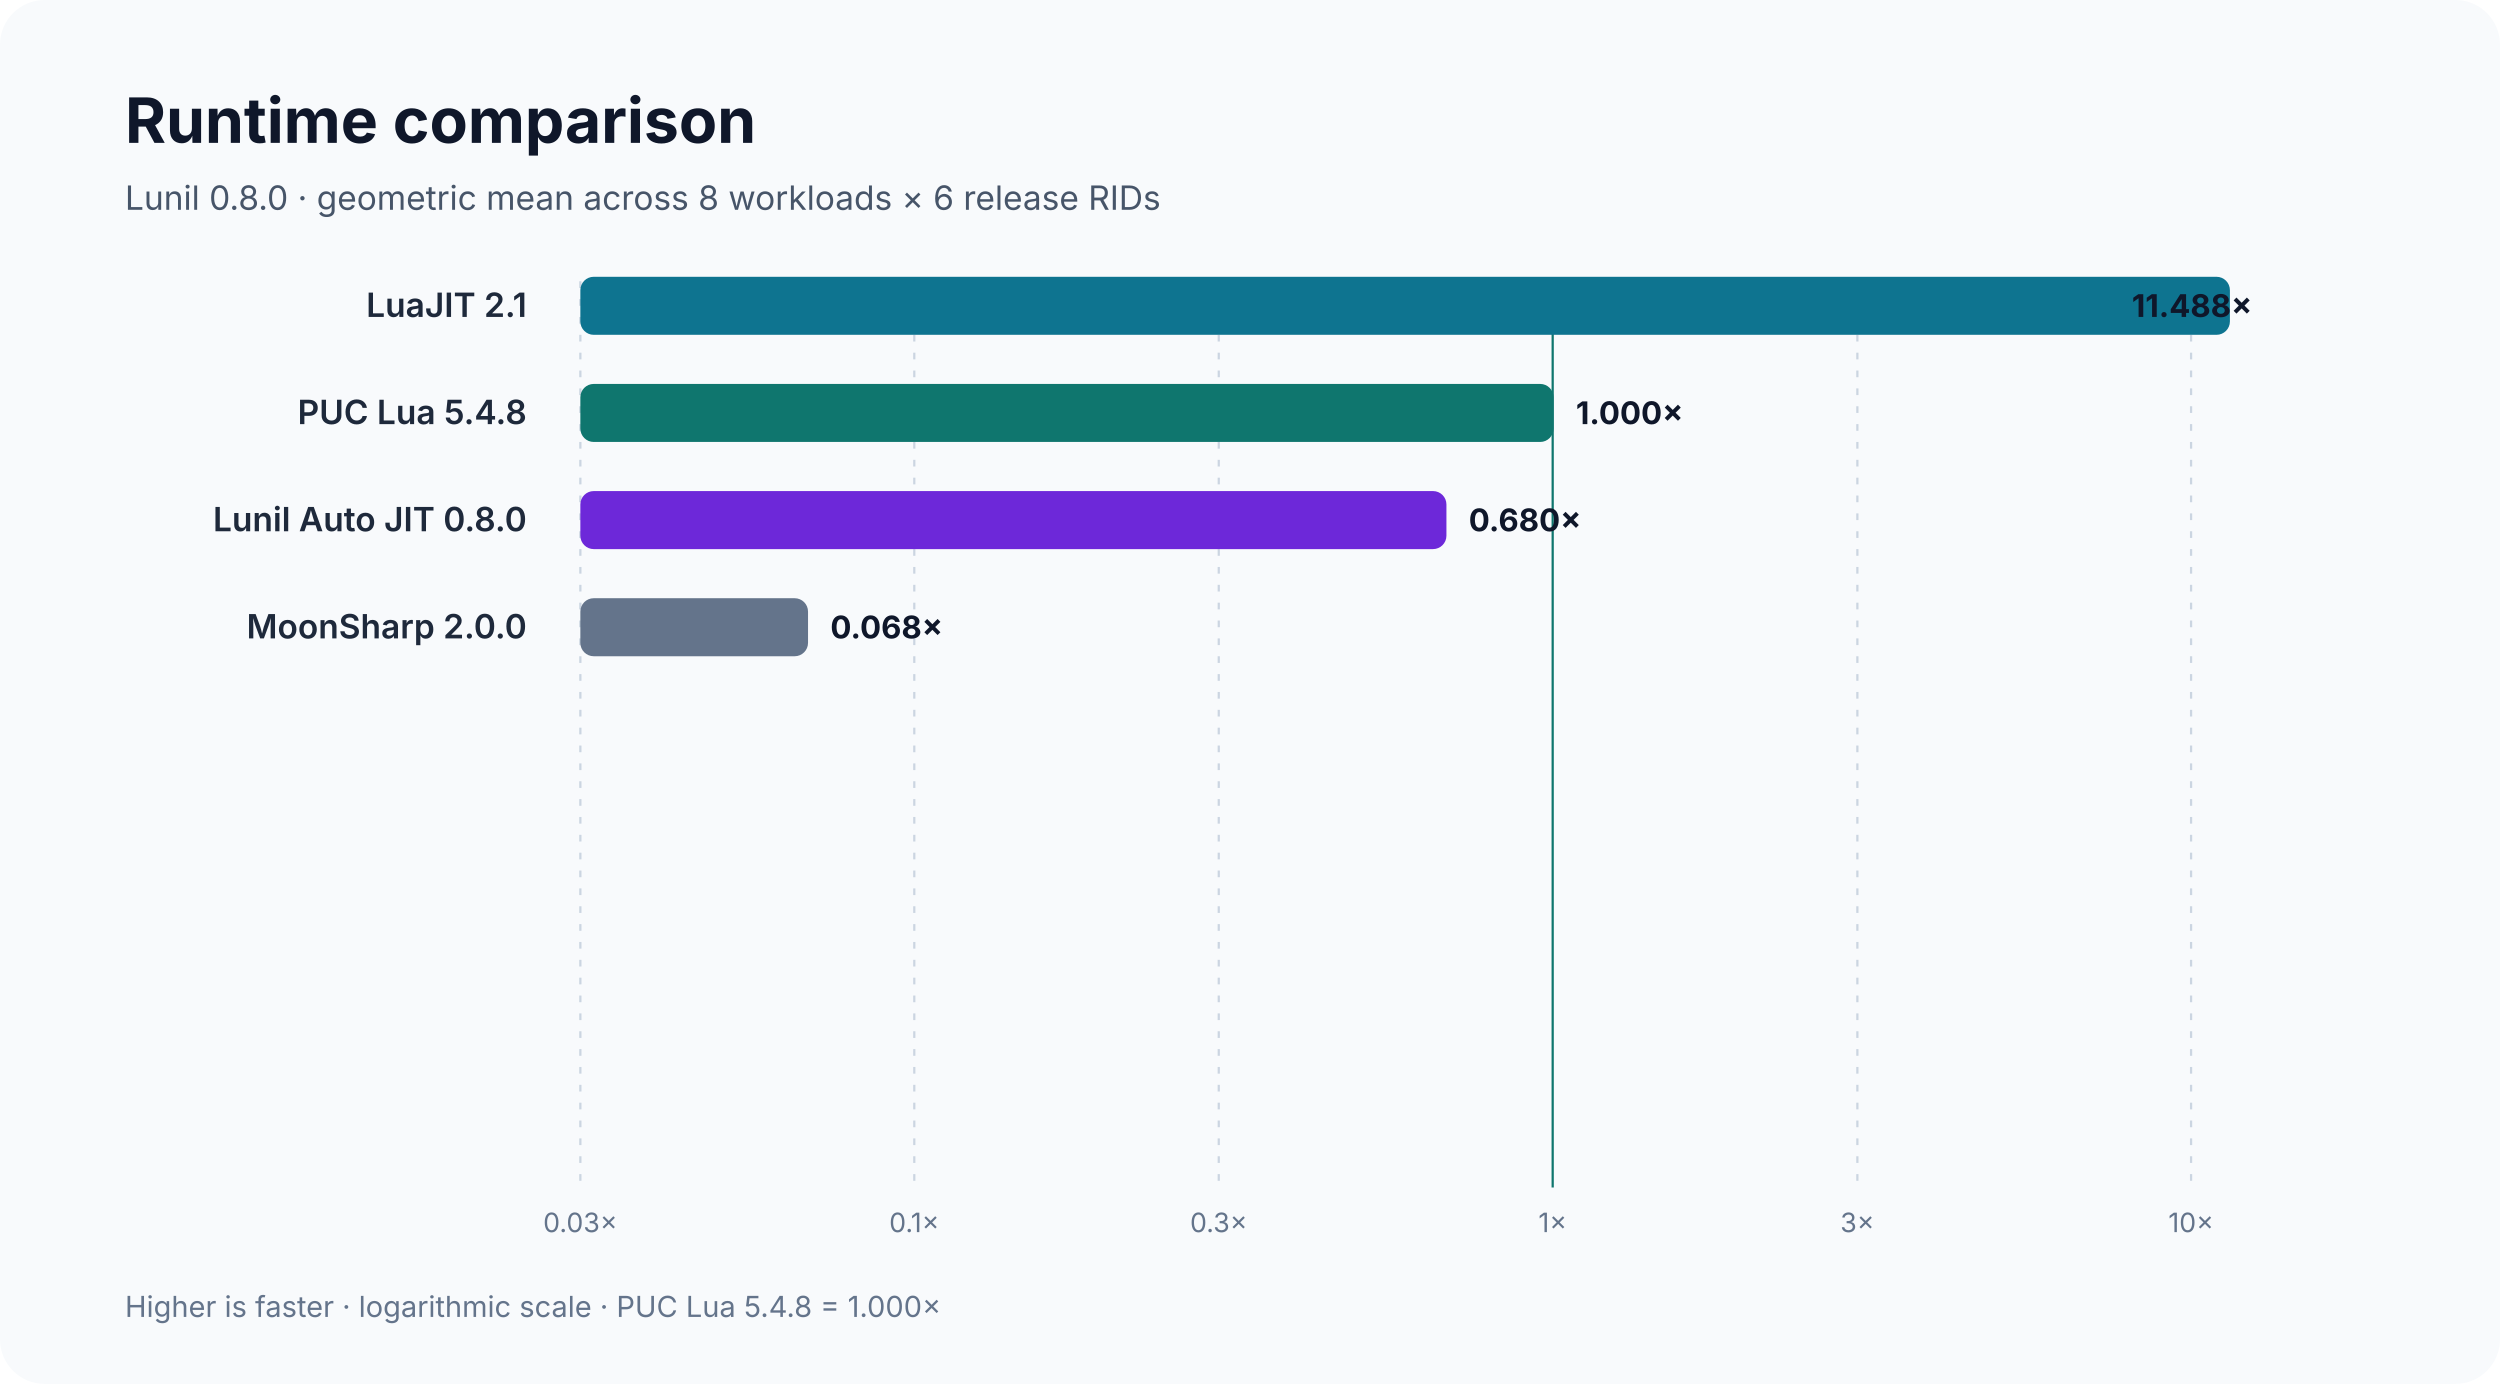
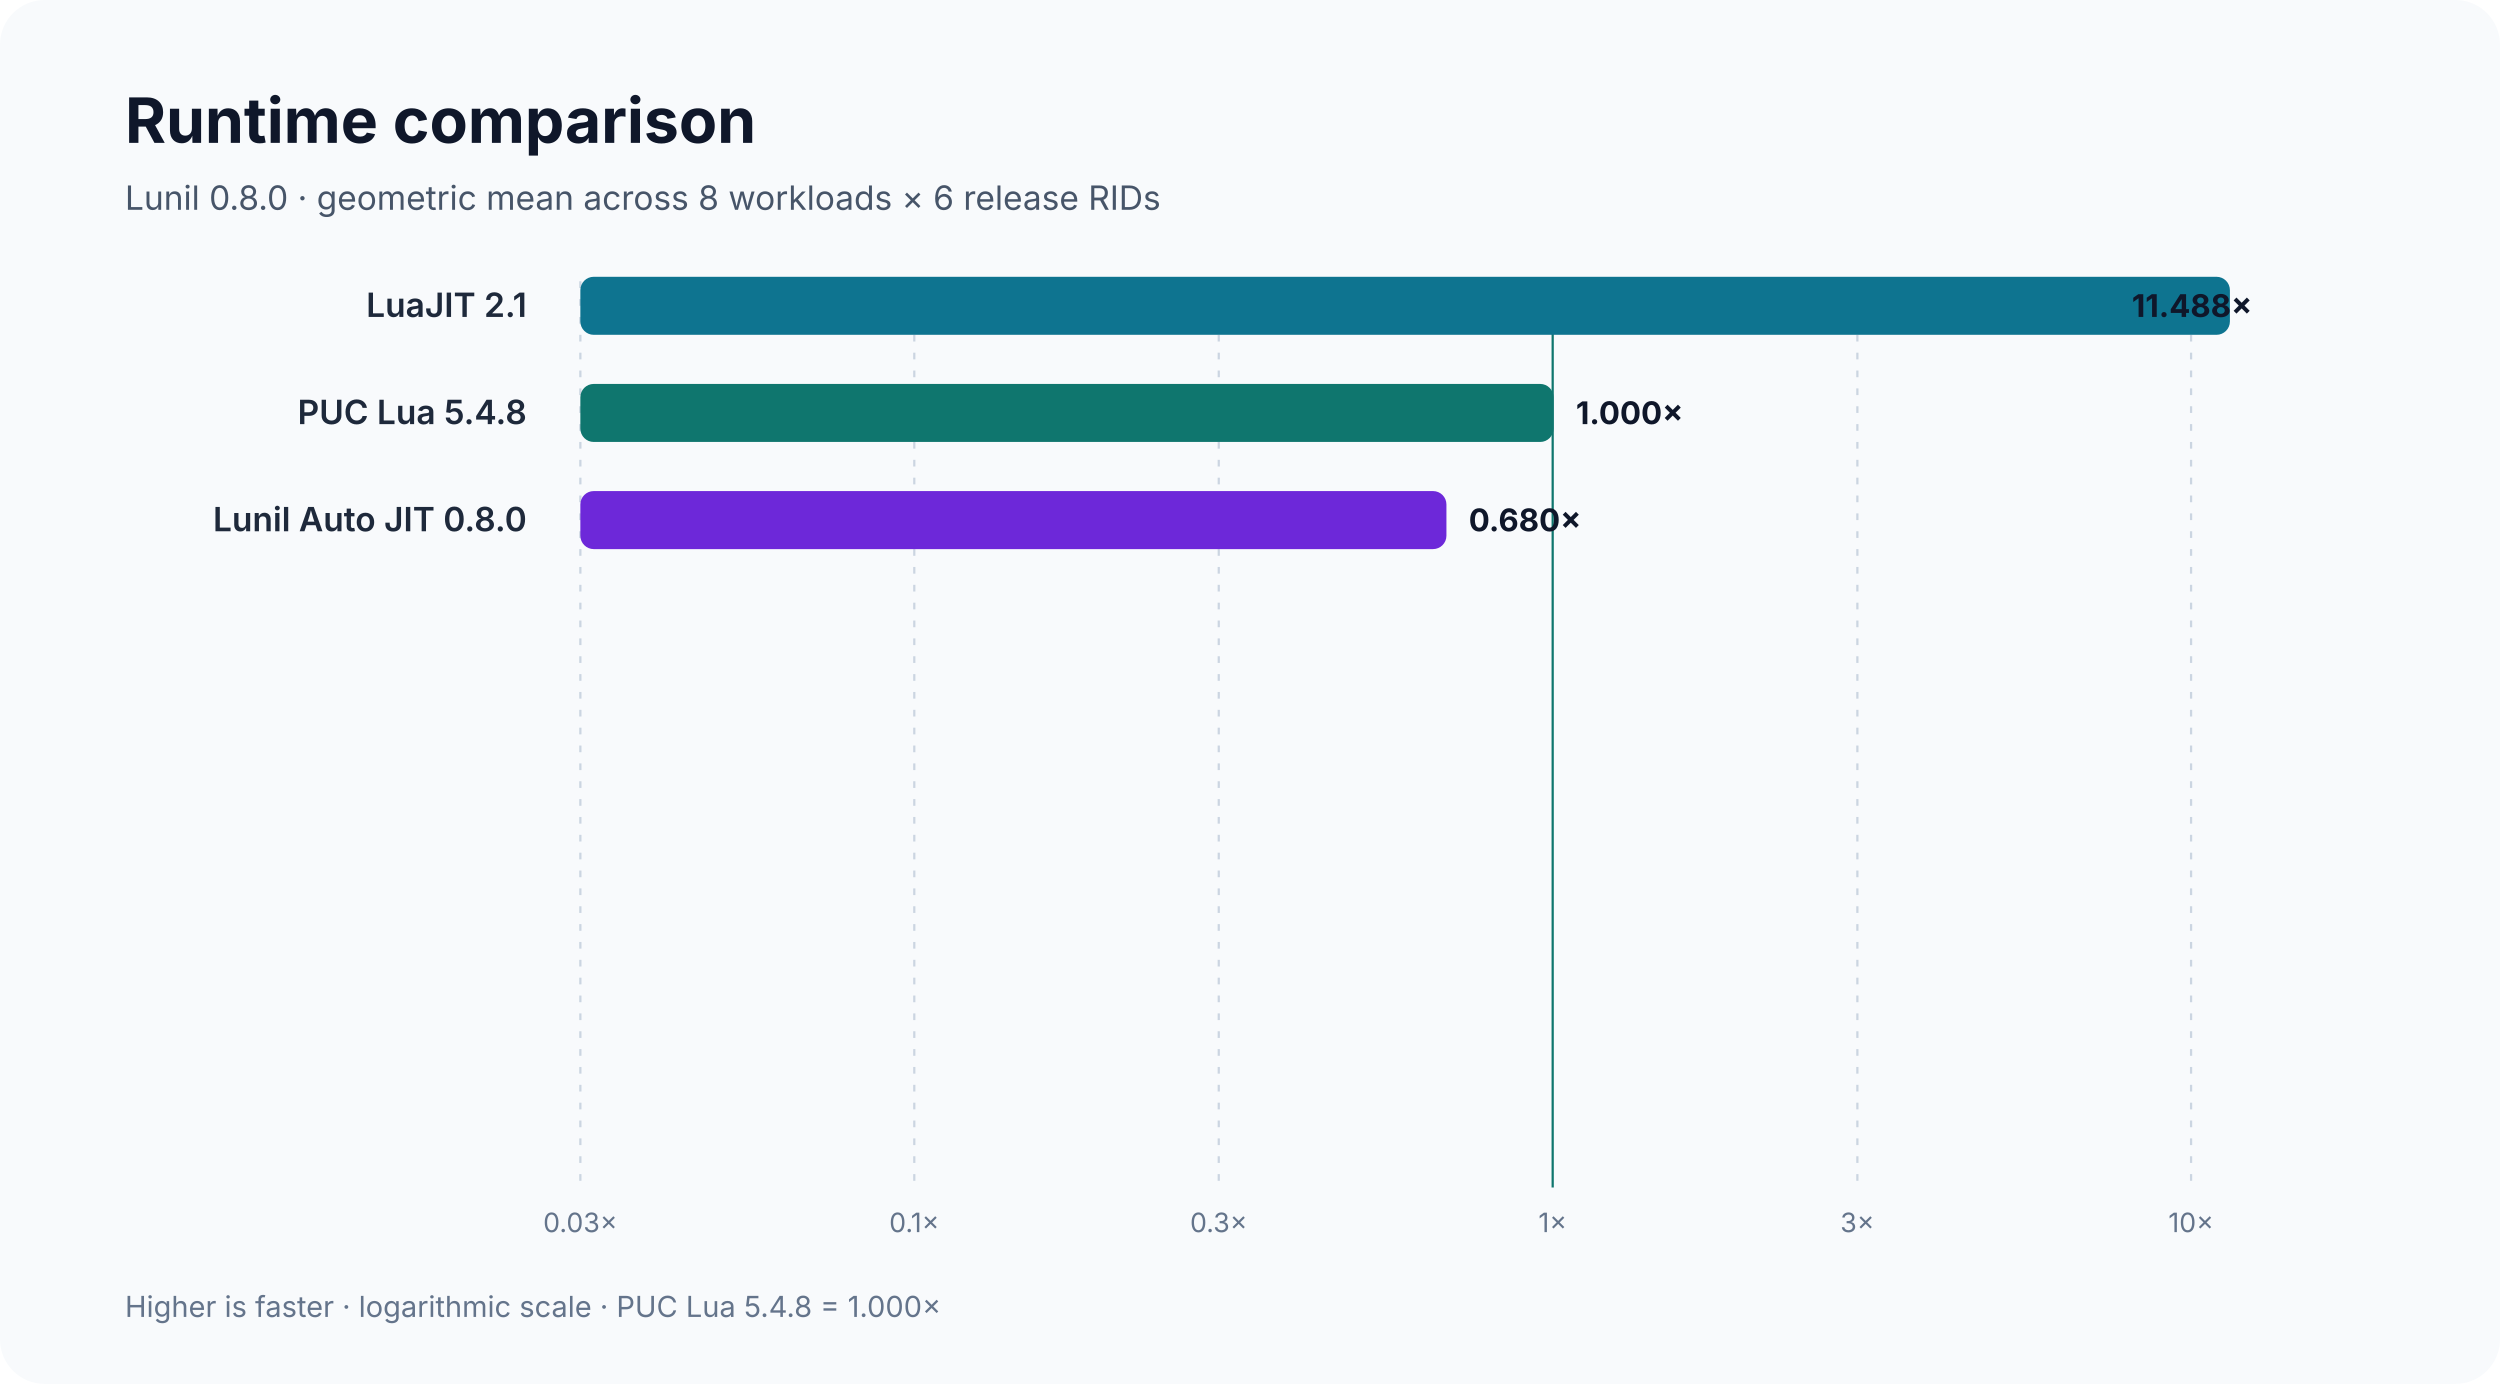
<svg xmlns="http://www.w3.org/2000/svg" width="1120" height="620" viewBox="0 0 1120 620" role="img" aria-labelledby="title desc">
  <rect width="1120" height="620" rx="20" fill="#f8fafc" />
  <text x="56" y="64" font-family="Inter,Segoe UI,sans-serif" font-size="28" font-weight="700" fill="#0f172a">Runtime comparison</text>
  <text x="56" y="94" font-family="Inter,Segoe UI,sans-serif" font-size="15" fill="#475569">Lunil 0.8.0 · geometric mean across 8 workloads × 6 release RIDs</text>
  <line x1="260.0" y1="126" x2="260.0" y2="532" stroke="#cbd5e1" stroke-width="1" stroke-dasharray="3 5" />
  <text x="260.0" y="552" text-anchor="middle" font-family="Inter,Segoe UI,sans-serif" font-size="12" fill="#64748b">0.03×</text>
  <line x1="409.6" y1="126" x2="409.6" y2="532" stroke="#cbd5e1" stroke-width="1" stroke-dasharray="3 5" />
  <text x="409.6" y="552" text-anchor="middle" font-family="Inter,Segoe UI,sans-serif" font-size="12" fill="#64748b">0.1×</text>
  <line x1="546.0" y1="126" x2="546.0" y2="532" stroke="#cbd5e1" stroke-width="1" stroke-dasharray="3 5" />
  <text x="546.0" y="552" text-anchor="middle" font-family="Inter,Segoe UI,sans-serif" font-size="12" fill="#64748b">0.3×</text>
  <line x1="695.6" y1="126" x2="695.6" y2="532" stroke="#0f766e" stroke-width="1" />
  <text x="695.6" y="552" text-anchor="middle" font-family="Inter,Segoe UI,sans-serif" font-size="12" fill="#64748b">1×</text>
  <line x1="832.1" y1="126" x2="832.1" y2="532" stroke="#cbd5e1" stroke-width="1" stroke-dasharray="3 5" />
  <text x="832.1" y="552" text-anchor="middle" font-family="Inter,Segoe UI,sans-serif" font-size="12" fill="#64748b">3×</text>
  <line x1="981.6" y1="126" x2="981.6" y2="532" stroke="#cbd5e1" stroke-width="1" stroke-dasharray="3 5" />
  <text x="981.6" y="552" text-anchor="middle" font-family="Inter,Segoe UI,sans-serif" font-size="12" fill="#64748b">10×</text>
  <text x="236" y="142" text-anchor="end" font-family="Inter,Segoe UI,sans-serif" font-size="15" font-weight="600" fill="#1e293b">LuaJIT 2.1</text>
  <rect x="260" y="124" width="739.0" height="26" rx="6" fill="#0e7490" />
  <text x="1009.0" y="142" text-anchor="end" font-family="Inter,Segoe UI,sans-serif" font-size="14" font-weight="700" fill="#0f172a">11.488×</text>
  <text x="236" y="190" text-anchor="end" font-family="Inter,Segoe UI,sans-serif" font-size="15" font-weight="600" fill="#1e293b">PUC Lua 5.4.8</text>
  <rect x="260" y="172" width="436.0" height="26" rx="6" fill="#0f766e" />
  <text x="706.0" y="190" text-anchor="start" font-family="Inter,Segoe UI,sans-serif" font-size="14" font-weight="700" fill="#0f172a">1.000×</text>
  <text x="236" y="238" text-anchor="end" font-family="Inter,Segoe UI,sans-serif" font-size="15" font-weight="600" fill="#1e293b">Lunil Auto JIT 0.8.0</text>
  <rect x="260" y="220" width="388.0" height="26" rx="6" fill="#6d28d9" />
  <text x="658.0" y="238" text-anchor="start" font-family="Inter,Segoe UI,sans-serif" font-size="14" font-weight="700" fill="#0f172a">0.680×</text>
-   <text x="236" y="286" text-anchor="end" font-family="Inter,Segoe UI,sans-serif" font-size="15" font-weight="600" fill="#1e293b">MoonSharp 2.0.0</text>
-   <rect x="260" y="268" width="102.0" height="26" rx="6" fill="#64748b" />
-   <text x="372.0" y="286" text-anchor="start" font-family="Inter,Segoe UI,sans-serif" font-size="14" font-weight="700" fill="#0f172a">0.068×</text>
  <text x="56" y="590" font-family="Inter,Segoe UI,sans-serif" font-size="13" fill="#64748b">Higher is faster · logarithmic scale · PUC Lua 5.4.8 = 1.000×</text>
</svg>
